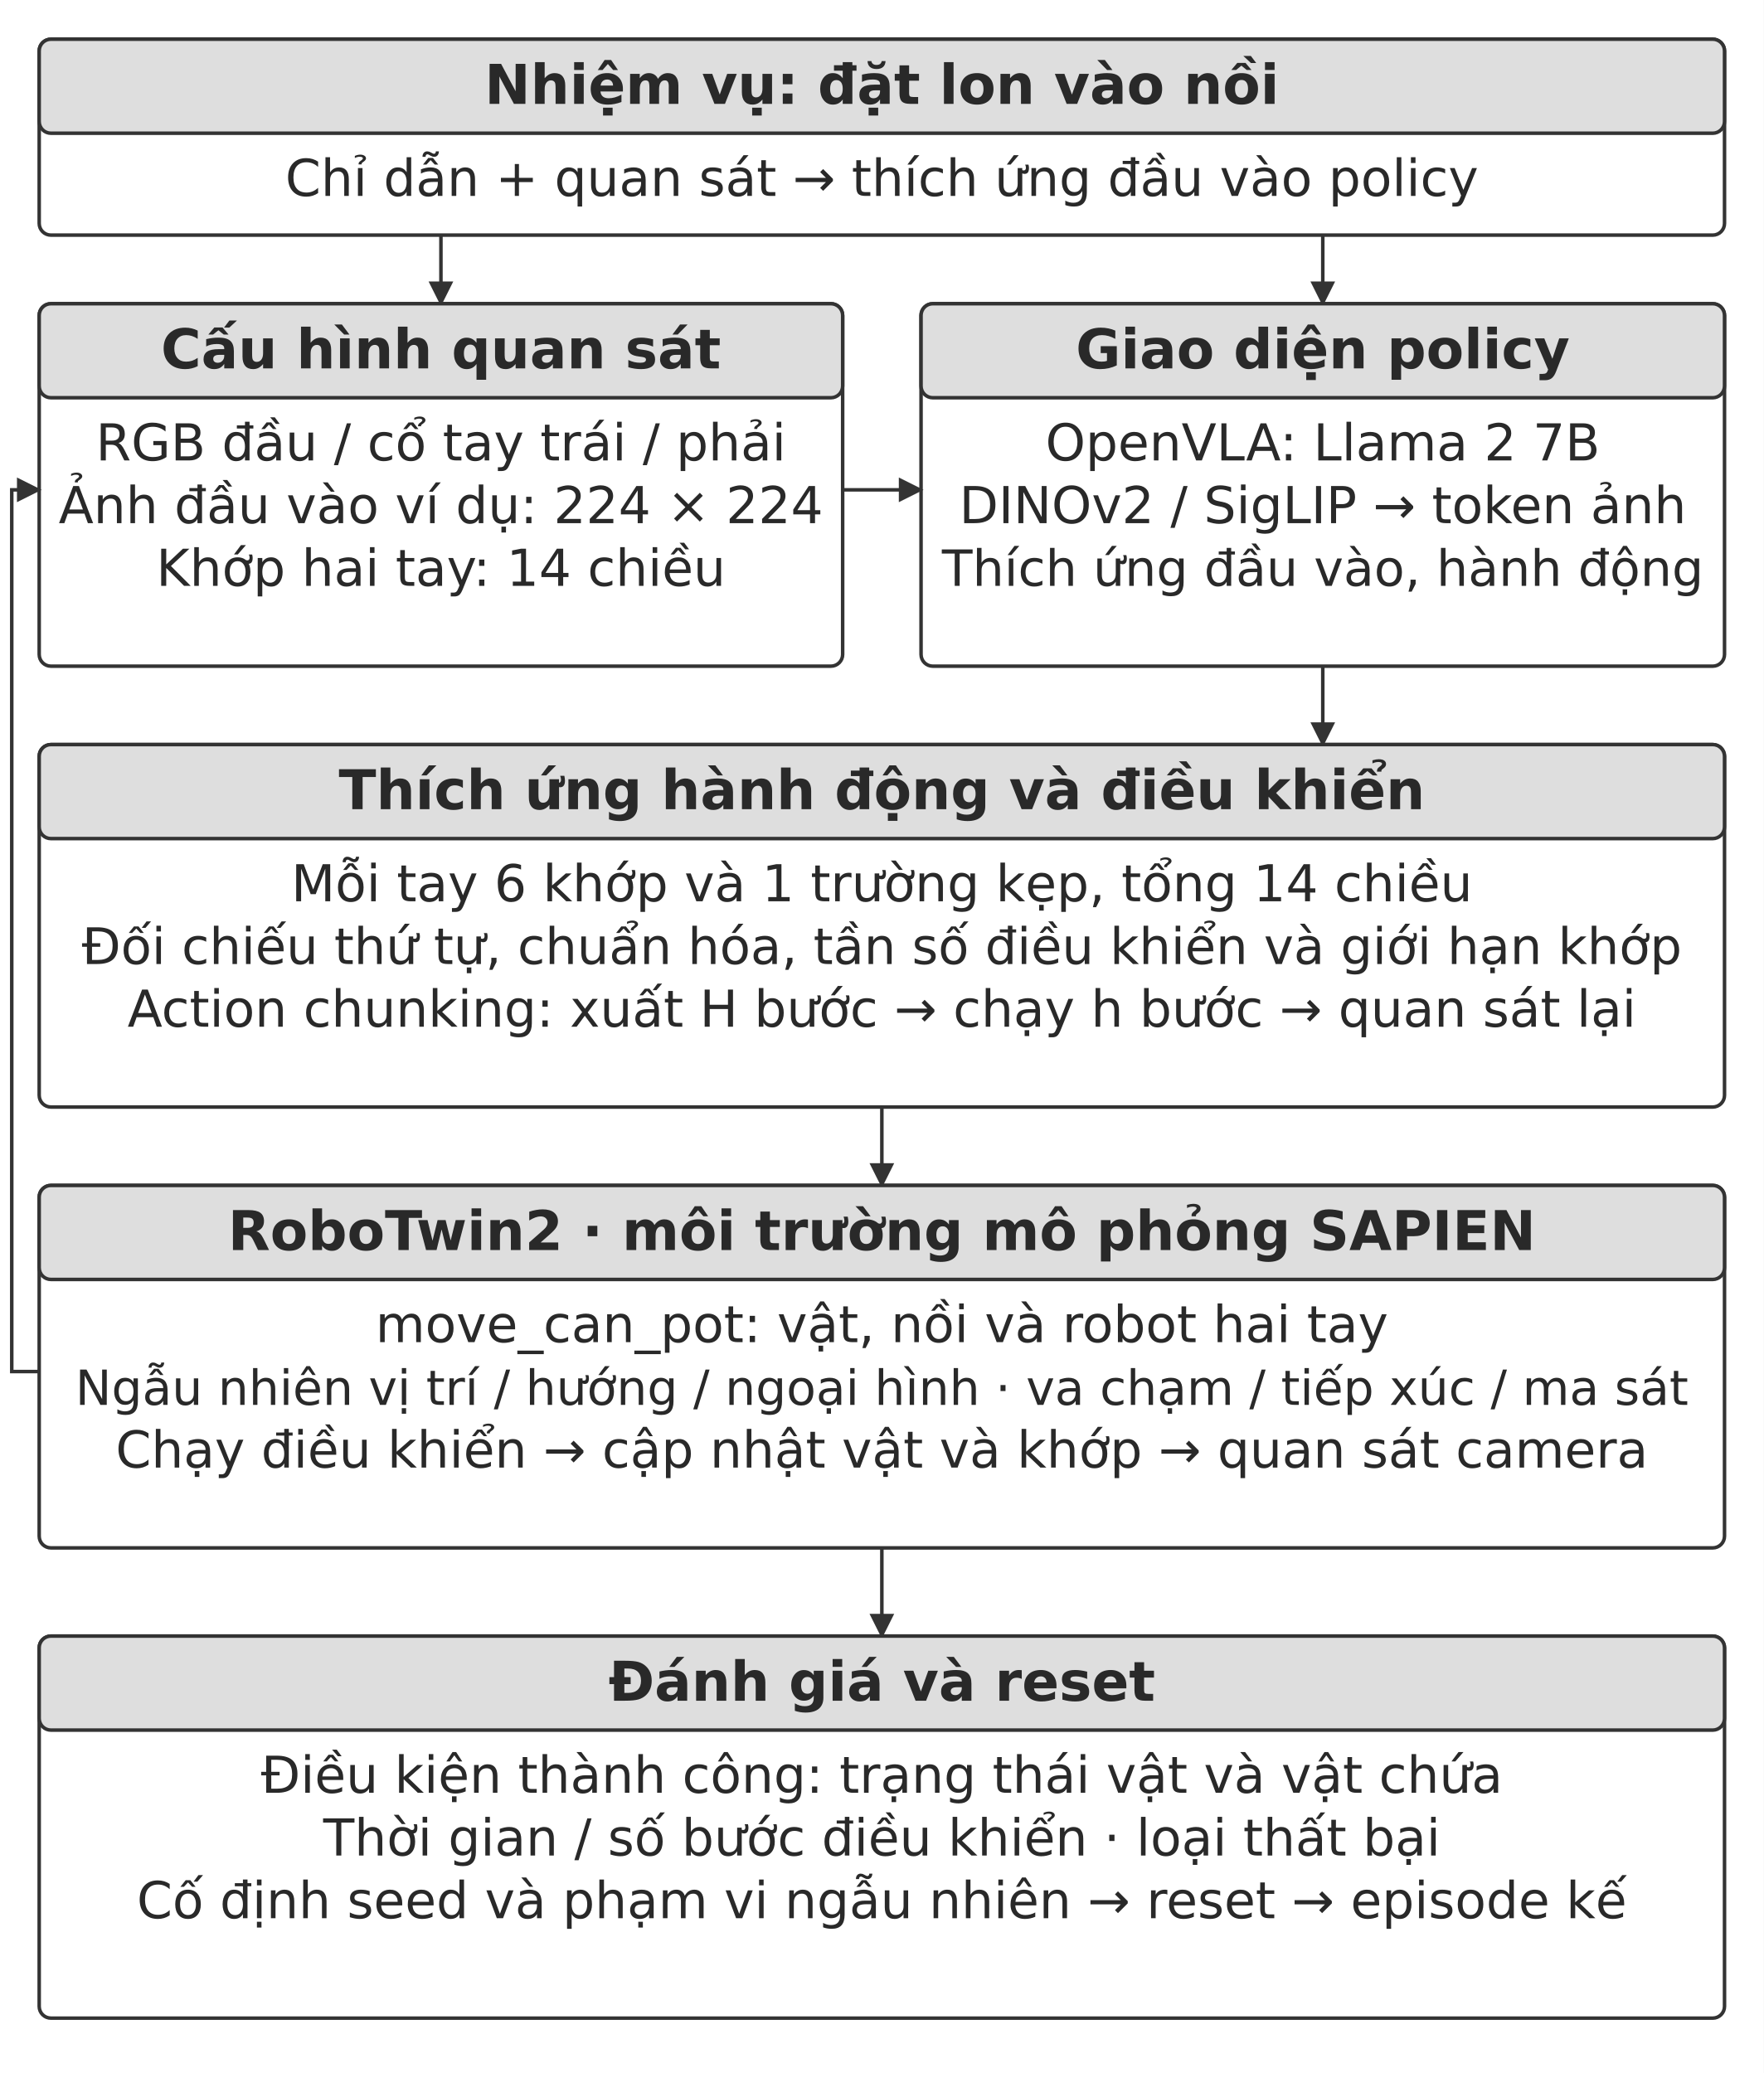
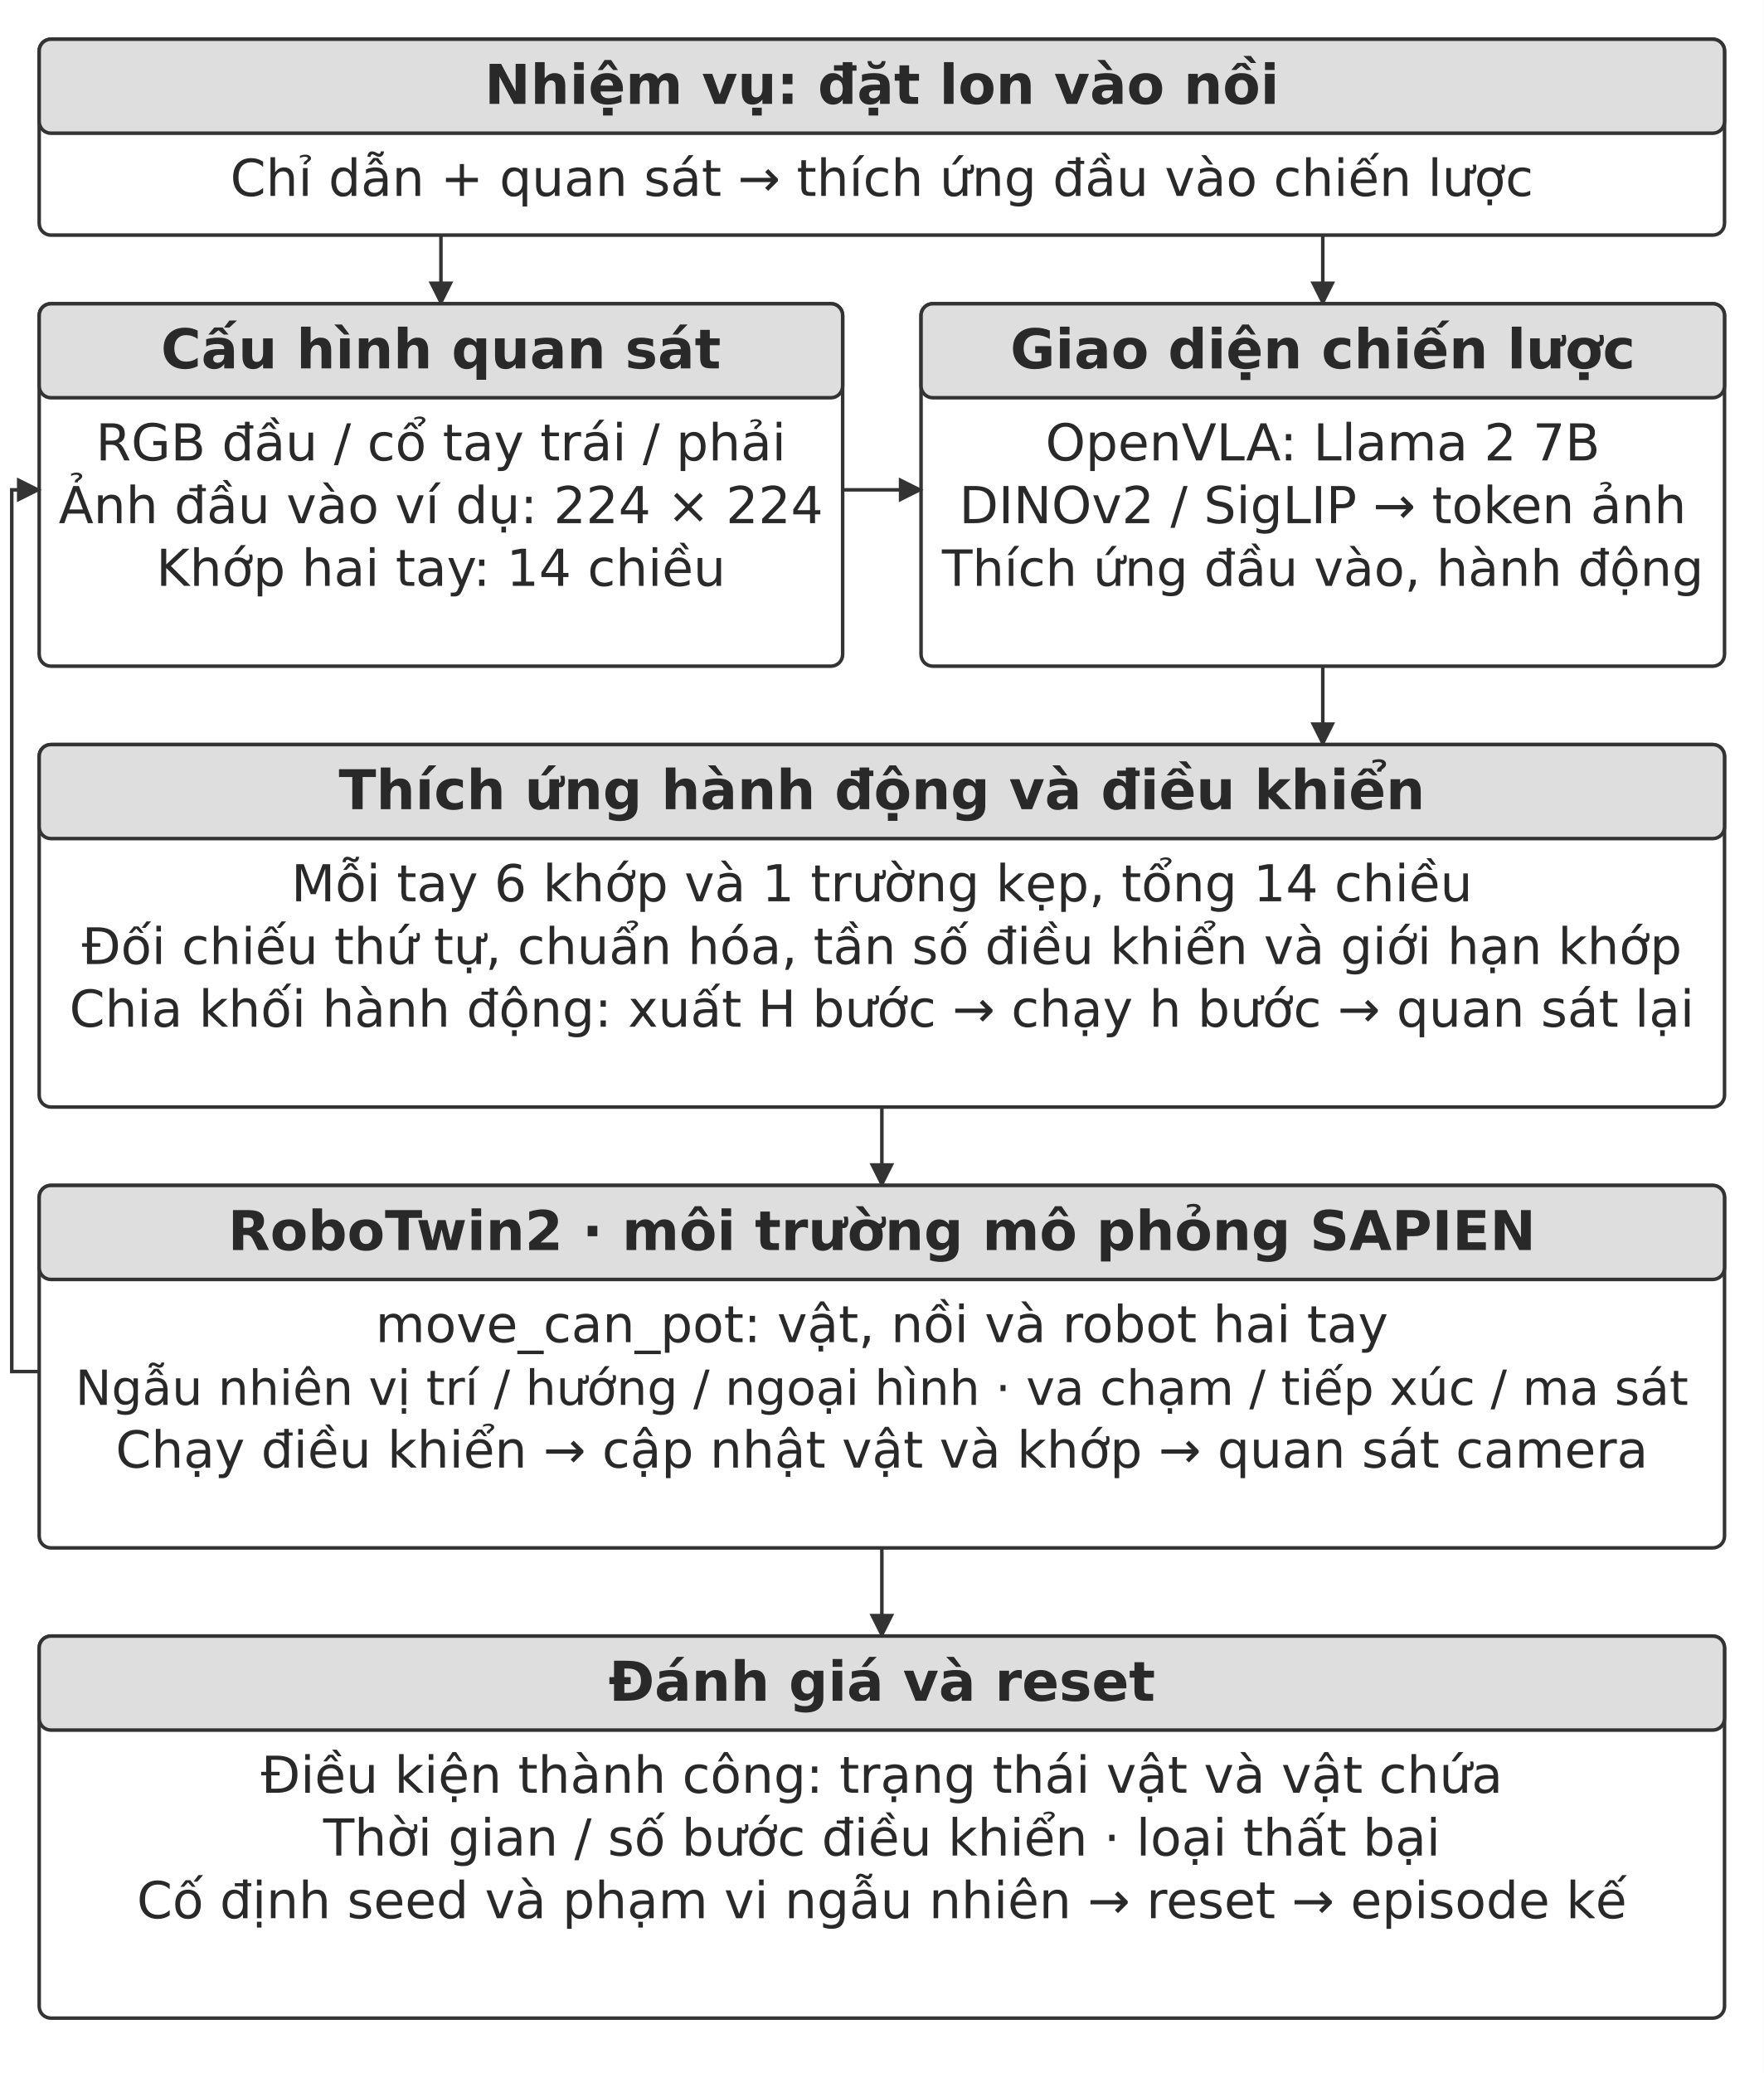
<svg xmlns="http://www.w3.org/2000/svg" width="106.000mm" height="124.609mm" viewBox="0 0 900 1058" role="img" aria-labelledby="title desc">
  <defs>
    <marker id="arrow" viewBox="0 0 10 10" refX="9" refY="5" markerWidth="7" markerHeight="7" orient="auto-start-reverse">
      <path d="M0 0 L10 5 L0 10 Z" fill="#333333" />
    </marker>
  </defs>
  <rect width="900" height="1058" fill="#ffffff" y="0" />
  <rect x="20" y="20" width="860" height="100" rx="6" fill="#ffffff" stroke="#333333" stroke-width="1.8" />
  <rect x="20" y="20" width="860" height="48" rx="6" fill="#dedede" stroke="#333333" stroke-width="1.8" />
  <text x="450" y="53" text-anchor="middle" font-family="&quot;DejaVu Sans&quot;, Arial, &quot;Helvetica Neue&quot;, sans-serif" font-size="28.0" font-weight="700" fill="#292929">Nhiệm vụ: đặt lon vào nồi</text>
-   <text x="450" y="100" text-anchor="middle" font-family="&quot;DejaVu Sans&quot;, Arial, &quot;Helvetica Neue&quot;, sans-serif" font-size="26.0" font-weight="400" fill="#292929">Chỉ dẫn + quan sát → thích ứng đầu vào policy</text>
+   <text x="450" y="100" text-anchor="middle" font-family="&quot;DejaVu Sans&quot;, Arial, &quot;Helvetica Neue&quot;, sans-serif" font-size="26.0" font-weight="400" fill="#292929">Chỉ dẫn + quan sát → thích ứng đầu vào chiến lược</text>
  <path d="M225 120 L225 155" fill="none" stroke="#333333" stroke-width="1.8" marker-end="url(#arrow)" />
  <path d="M675 120 L675 155" fill="none" stroke="#333333" stroke-width="1.8" marker-end="url(#arrow)" />
  <rect x="20" y="155" width="410" height="185" rx="6" fill="#ffffff" stroke="#333333" stroke-width="1.8" />
  <rect x="20" y="155" width="410" height="48" rx="6" fill="#dedede" stroke="#333333" stroke-width="1.8" />
  <text x="225" y="188" text-anchor="middle" font-family="&quot;DejaVu Sans&quot;, Arial, &quot;Helvetica Neue&quot;, sans-serif" font-size="28.0" font-weight="700" fill="#292929">Cấu hình quan sát</text>
  <text x="225" y="235" text-anchor="middle" font-family="&quot;DejaVu Sans&quot;, Arial, &quot;Helvetica Neue&quot;, sans-serif" font-size="26.0" font-weight="400" fill="#292929">RGB đầu / cổ tay trái / phải</text>
  <text x="225" y="267" text-anchor="middle" font-family="&quot;DejaVu Sans&quot;, Arial, &quot;Helvetica Neue&quot;, sans-serif" font-size="26.0" font-weight="400" fill="#292929">Ảnh đầu vào ví dụ: 224 × 224</text>
  <text x="225" y="299" text-anchor="middle" font-family="&quot;DejaVu Sans&quot;, Arial, &quot;Helvetica Neue&quot;, sans-serif" font-size="26.0" font-weight="400" fill="#292929">Khớp hai tay: 14 chiều</text>
  <rect x="470" y="155" width="410" height="185" rx="6" fill="#ffffff" stroke="#333333" stroke-width="1.8" />
  <rect x="470" y="155" width="410" height="48" rx="6" fill="#dedede" stroke="#333333" stroke-width="1.8" />
-   <text x="675" y="188" text-anchor="middle" font-family="&quot;DejaVu Sans&quot;, Arial, &quot;Helvetica Neue&quot;, sans-serif" font-size="28.0" font-weight="700" fill="#292929">Giao diện policy</text>
+   <text x="675" y="188" text-anchor="middle" font-family="&quot;DejaVu Sans&quot;, Arial, &quot;Helvetica Neue&quot;, sans-serif" font-size="28.0" font-weight="700" fill="#292929">Giao diện chiến lược</text>
  <text x="675" y="235" text-anchor="middle" font-family="&quot;DejaVu Sans&quot;, Arial, &quot;Helvetica Neue&quot;, sans-serif" font-size="26.0" font-weight="400" fill="#292929">OpenVLA: Llama 2 7B</text>
  <text x="675" y="267" text-anchor="middle" font-family="&quot;DejaVu Sans&quot;, Arial, &quot;Helvetica Neue&quot;, sans-serif" font-size="26.0" font-weight="400" fill="#292929">DINOv2 / SigLIP → token ảnh</text>
  <text x="675" y="299" text-anchor="middle" font-family="&quot;DejaVu Sans&quot;, Arial, &quot;Helvetica Neue&quot;, sans-serif" font-size="25.5" font-weight="400" fill="#292929">Thích ứng đầu vào, hành động</text>
  <path d="M430 250 L470 250" fill="none" stroke="#333333" stroke-width="1.8" marker-end="url(#arrow)" />
  <path d="M675 340 L675 380" fill="none" stroke="#333333" stroke-width="1.8" marker-end="url(#arrow)" />
  <rect x="20" y="380" width="860" height="185" rx="6" fill="#ffffff" stroke="#333333" stroke-width="1.8" />
  <rect x="20" y="380" width="860" height="48" rx="6" fill="#dedede" stroke="#333333" stroke-width="1.8" />
  <text x="450" y="413" text-anchor="middle" font-family="&quot;DejaVu Sans&quot;, Arial, &quot;Helvetica Neue&quot;, sans-serif" font-size="28.0" font-weight="700" fill="#292929">Thích ứng hành động và điều khiển</text>
  <text x="450" y="460" text-anchor="middle" font-family="&quot;DejaVu Sans&quot;, Arial, &quot;Helvetica Neue&quot;, sans-serif" font-size="26.0" font-weight="400" fill="#292929">Mỗi tay 6 khớp và 1 trường kẹp, tổng 14 chiều</text>
  <text x="450" y="492" text-anchor="middle" font-family="&quot;DejaVu Sans&quot;, Arial, &quot;Helvetica Neue&quot;, sans-serif" font-size="25.7" font-weight="400" fill="#292929">Đối chiếu thứ tự, chuẩn hóa, tần số điều khiển và giới hạn khớp</text>
-   <text x="450" y="524" text-anchor="middle" font-family="&quot;DejaVu Sans&quot;, Arial, &quot;Helvetica Neue&quot;, sans-serif" font-size="26.0" font-weight="400" fill="#292929">Action chunking: xuất H bước → chạy h bước → quan sát lại</text>
+   <text x="450" y="524" text-anchor="middle" font-family="&quot;DejaVu Sans&quot;, Arial, &quot;Helvetica Neue&quot;, sans-serif" font-size="26.0" font-weight="400" fill="#292929">Chia khối hành động: xuất H bước → chạy h bước → quan sát lại</text>
  <path d="M450 565 L450 605" fill="none" stroke="#333333" stroke-width="1.8" marker-end="url(#arrow)" />
  <rect x="20" y="605" width="860" height="185" rx="6" fill="#ffffff" stroke="#333333" stroke-width="1.8" />
  <rect x="20" y="605" width="860" height="48" rx="6" fill="#dedede" stroke="#333333" stroke-width="1.8" />
  <text x="450" y="638" text-anchor="middle" font-family="&quot;DejaVu Sans&quot;, Arial, &quot;Helvetica Neue&quot;, sans-serif" font-size="28.0" font-weight="700" fill="#292929">RoboTwin2 · môi trường mô phỏng SAPIEN</text>
  <text x="450" y="685" text-anchor="middle" font-family="&quot;DejaVu Sans&quot;, Arial, &quot;Helvetica Neue&quot;, sans-serif" font-size="26.0" font-weight="400" fill="#292929">move_can_pot: vật, nồi và robot hai tay</text>
  <text x="450" y="717" text-anchor="middle" font-family="&quot;DejaVu Sans&quot;, Arial, &quot;Helvetica Neue&quot;, sans-serif" font-size="24.7" font-weight="400" fill="#292929">Ngẫu nhiên vị trí / hướng / ngoại hình · va chạm / tiếp xúc / ma sát</text>
  <text x="450" y="749" text-anchor="middle" font-family="&quot;DejaVu Sans&quot;, Arial, &quot;Helvetica Neue&quot;, sans-serif" font-size="26.0" font-weight="400" fill="#292929">Chạy điều khiển → cập nhật vật và khớp → quan sát camera</text>
  <path d="M20 700 L6 700 L6 250 L20 250" fill="none" stroke="#333333" stroke-width="1.8" marker-end="url(#arrow)" />
  <path d="M450 790 L450 835" fill="none" stroke="#333333" stroke-width="1.8" marker-end="url(#arrow)" />
  <rect x="20" y="835" width="860" height="195" rx="6" fill="#ffffff" stroke="#333333" stroke-width="1.8" />
  <rect x="20" y="835" width="860" height="48" rx="6" fill="#dedede" stroke="#333333" stroke-width="1.8" />
  <text x="450" y="868" text-anchor="middle" font-family="&quot;DejaVu Sans&quot;, Arial, &quot;Helvetica Neue&quot;, sans-serif" font-size="28.0" font-weight="700" fill="#292929">Đánh giá và reset</text>
  <text x="450" y="915" text-anchor="middle" font-family="&quot;DejaVu Sans&quot;, Arial, &quot;Helvetica Neue&quot;, sans-serif" font-size="26.0" font-weight="400" fill="#292929">Điều kiện thành công: trạng thái vật và vật chứa</text>
  <text x="450" y="947" text-anchor="middle" font-family="&quot;DejaVu Sans&quot;, Arial, &quot;Helvetica Neue&quot;, sans-serif" font-size="26.0" font-weight="400" fill="#292929">Thời gian / số bước điều khiển · loại thất bại</text>
  <text x="450" y="979" text-anchor="middle" font-family="&quot;DejaVu Sans&quot;, Arial, &quot;Helvetica Neue&quot;, sans-serif" font-size="26.0" font-weight="400" fill="#292929">Cố định seed và phạm vi ngẫu nhiên → reset → episode kế</text>
  <defs />
</svg>
